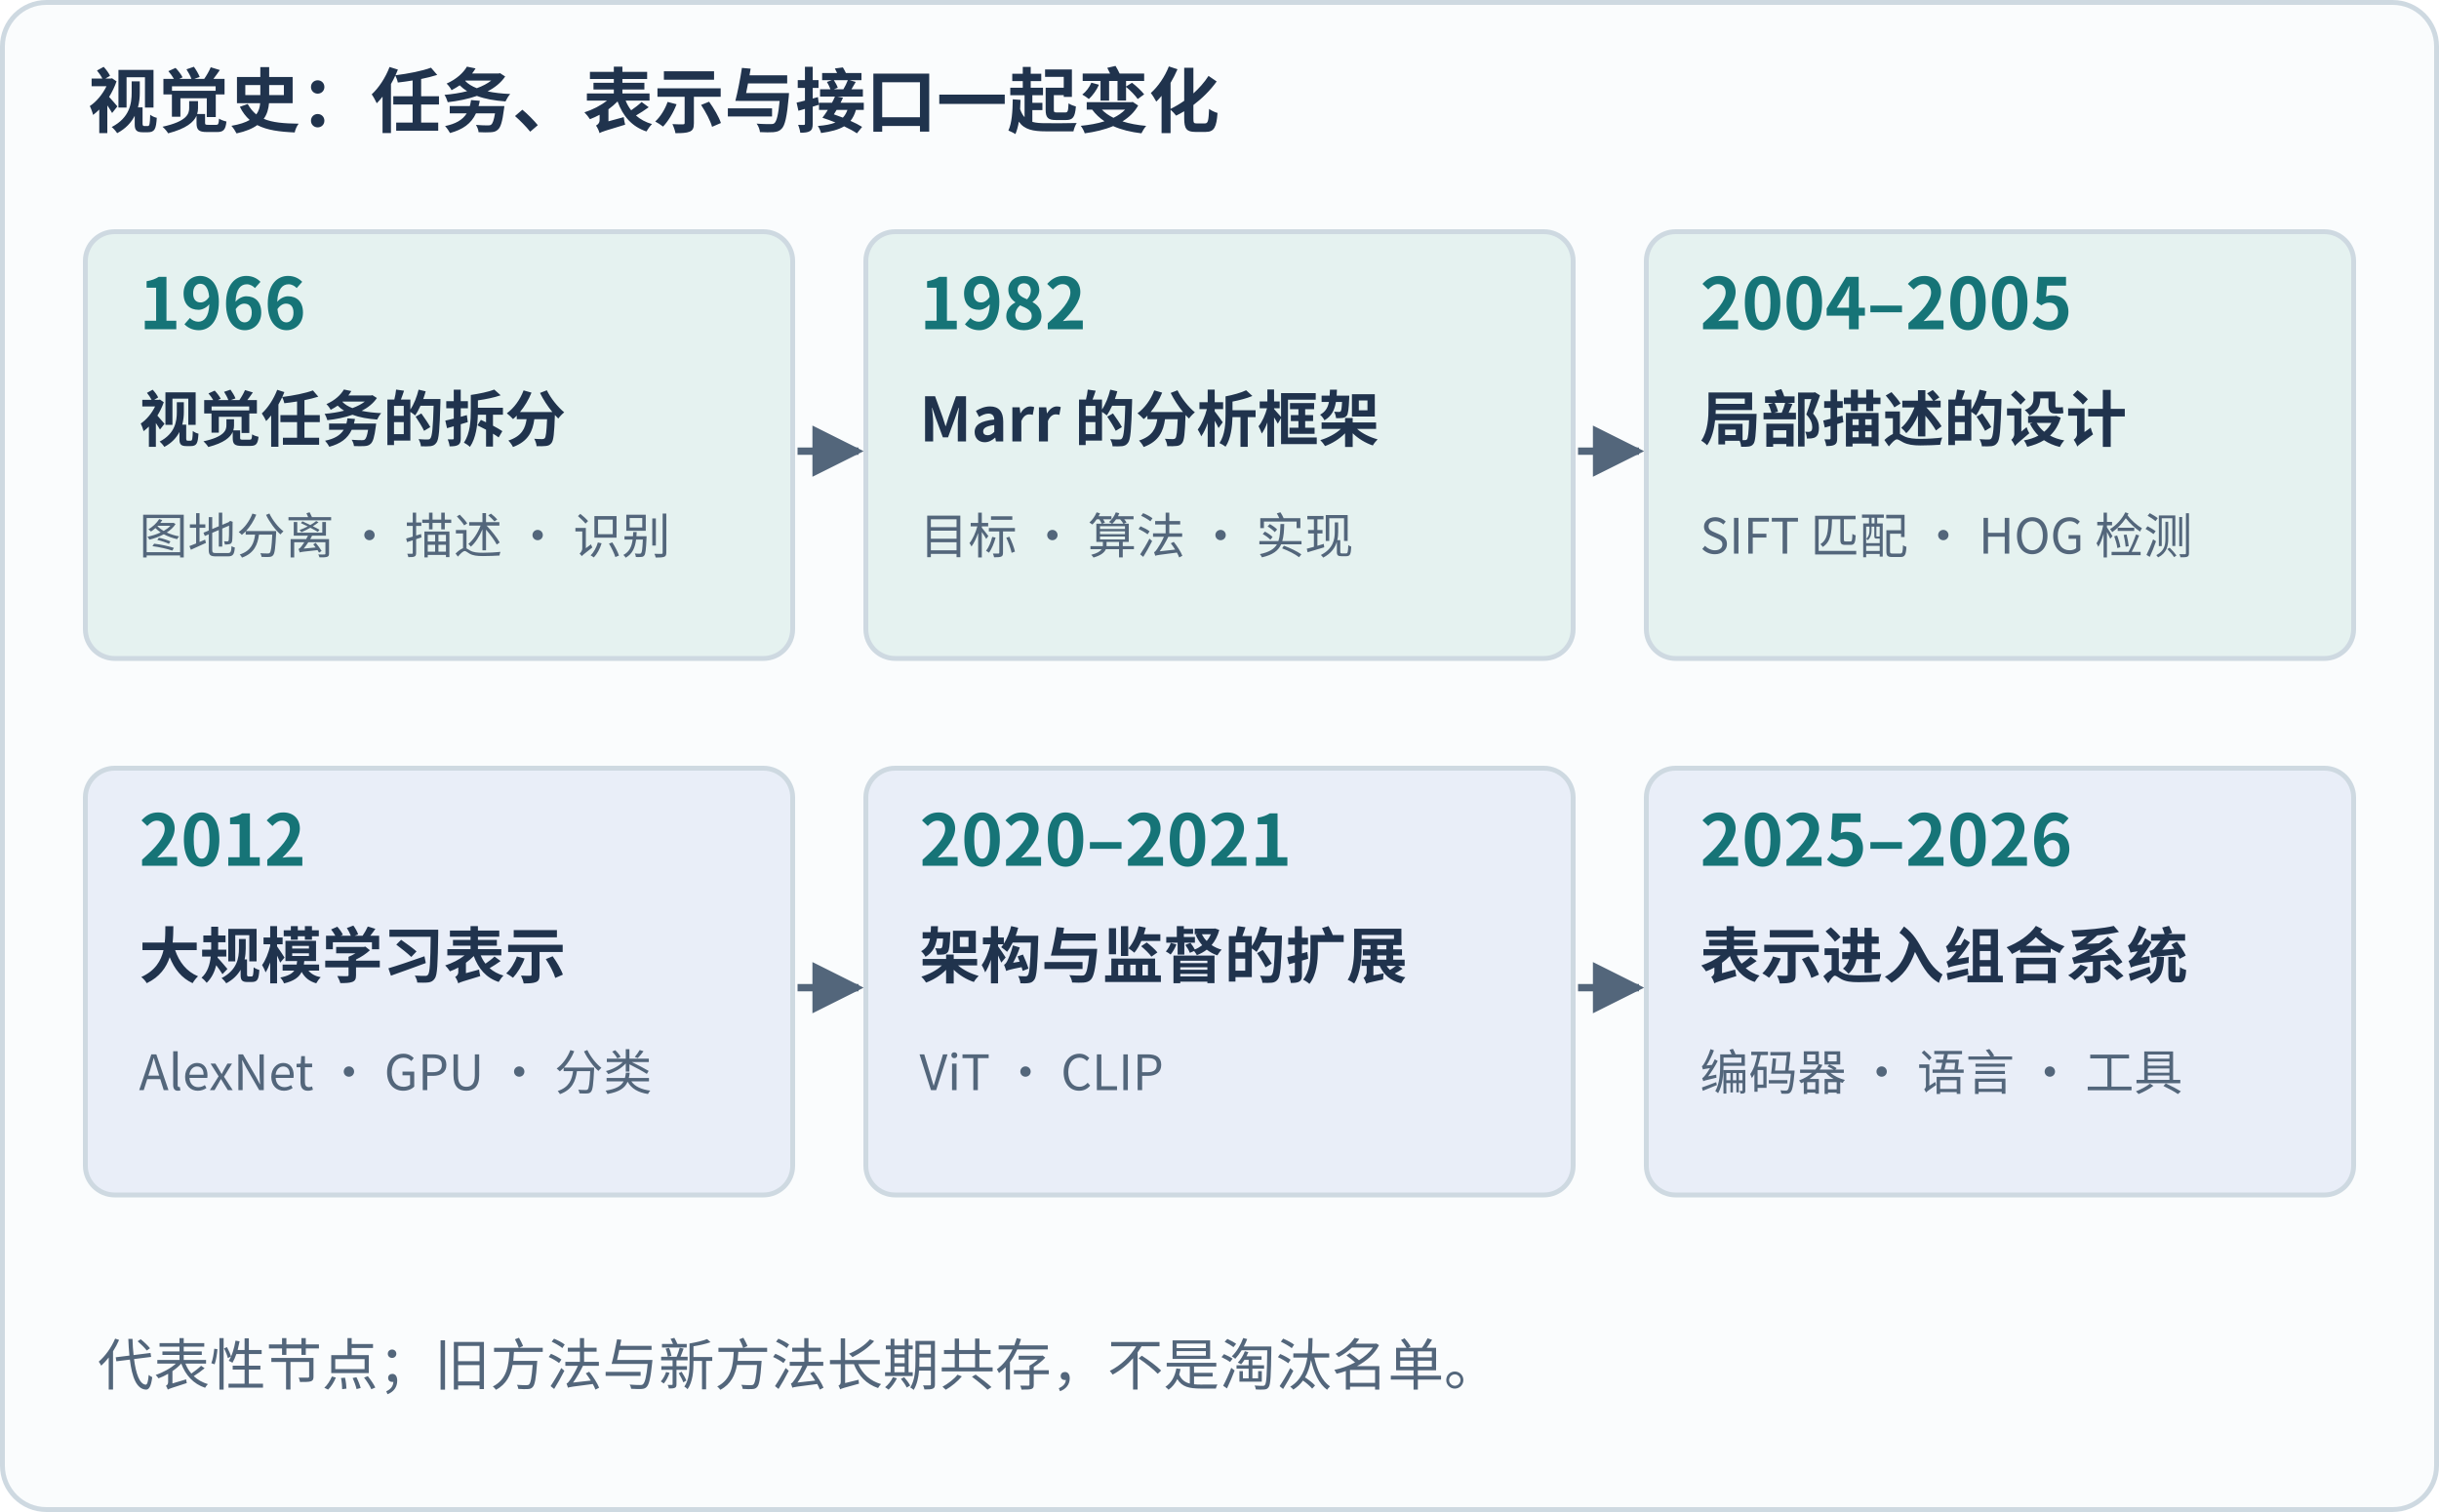
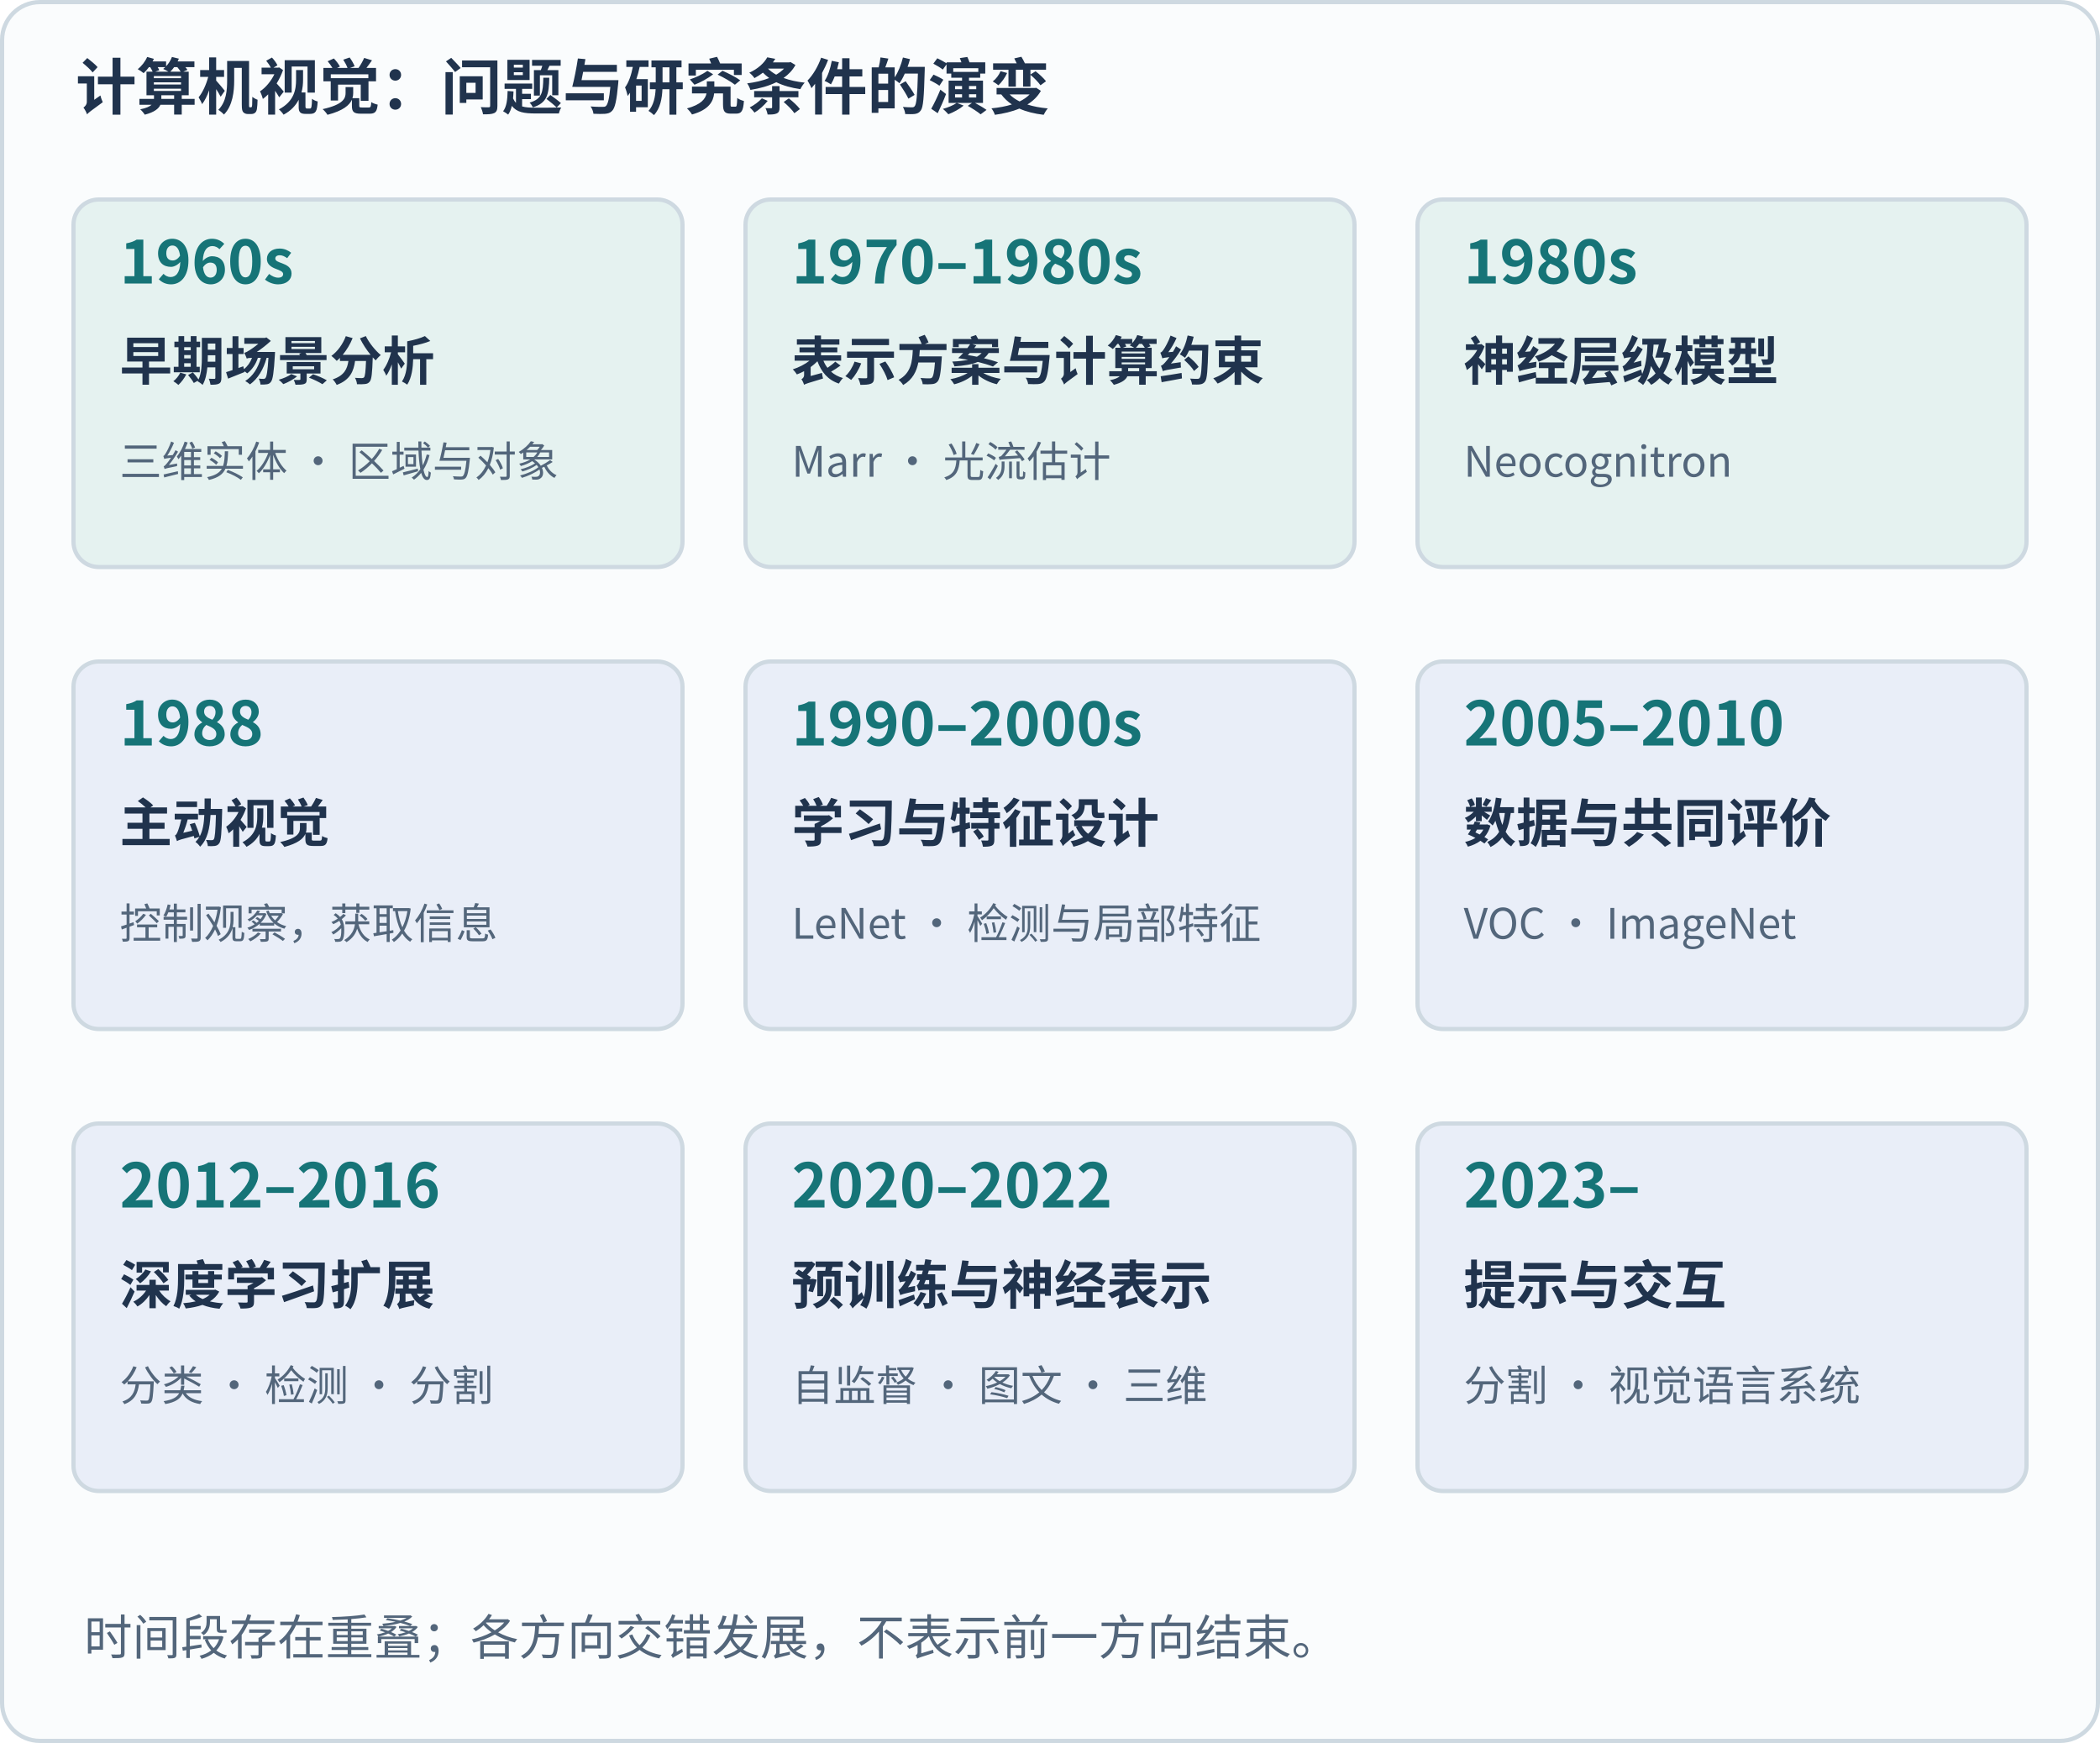
- <svg xmlns="http://www.w3.org/2000/svg" width="1000" height="620" viewBox="0 0 1000 620" role="img" aria-labelledby="title description">
+ <svg xmlns="http://www.w3.org/2000/svg" width="1000" height="830" viewBox="0 0 1000 830" role="img" aria-labelledby="title description">
  <defs>
    <marker id="arrow" viewBox="0 0 10 10" refX="9" refY="5" markerWidth="7" markerHeight="7" orient="auto-start-reverse">
      <path d="M0,0 L10,5 L0,10 Z" fill="context-stroke" />
    </marker>
  </defs>
  <g font-family="'PingFang SC','Noto Sans CJK SC',Arial,sans-serif">
-     <rect x="1" y="1" width="998" height="618" rx="18" fill="#fafcfd" stroke="#ced9e1" stroke-width="2" />
+     <rect x="1" y="1" width="998" height="828" rx="18" fill="#fafcfd" stroke="#ced9e1" stroke-width="2" />
    <text x="36" y="52" font-size="29" fill="#20334d" text-anchor="start" font-weight="650">
-       <tspan x="36" dy="0">视觉史：任务、表示与接口一起变化</tspan>
+       <tspan x="36" dy="0">计算机视觉：问题与研究条件的演变</tspan>
    </text>
    <g id="milestone-1">
      <rect x="35" y="95" width="290" height="175" rx="12" fill="#e5f2f0" stroke="#ced9e1" stroke-width="2" />
      <text x="57" y="135" font-size="29" fill="#167477" text-anchor="start" font-weight="650">
-         <tspan x="57" dy="0">1966</tspan>
+         <tspan x="57" dy="0">1960s</tspan>
      </text>
      <text x="57" y="181" font-size="25" fill="#20334d" text-anchor="start" font-weight="600">
-         <tspan x="57" dy="0">视觉任务的拆分</tspan>
+         <tspan x="57" dy="0">早期场景分析</tspan>
      </text>
      <text x="57" y="227" font-size="20" fill="#53667b" text-anchor="start" font-weight="400">
-         <tspan x="57" dy="0">图地分离 · 描述 · 识别</tspan>
+         <tspan x="57" dy="0">三维实体 · 区域与对象</tspan>
      </text>
    </g>
-     <path d="M327,185 L352,185" fill="none" stroke="#53667b" stroke-width="3" marker-end="url(#arrow)" />
    <g id="milestone-2">
      <rect x="355" y="95" width="290" height="175" rx="12" fill="#e5f2f0" stroke="#ced9e1" stroke-width="2" />
      <text x="377" y="135" font-size="29" fill="#167477" text-anchor="start" font-weight="650">
-         <tspan x="377" dy="0">1982</tspan>
+         <tspan x="377" dy="0">1970–1980s</tspan>
      </text>
      <text x="377" y="181" font-size="25" fill="#20334d" text-anchor="start" font-weight="600">
-         <tspan x="377" dy="0">Marr 的分析框架</tspan>
+         <tspan x="377" dy="0">表示方案与计算约束</tspan>
      </text>
      <text x="377" y="227" font-size="20" fill="#53667b" text-anchor="start" font-weight="400">
-         <tspan x="377" dy="0">目标 · 算法 · 实现</tspan>
+         <tspan x="377" dy="0">Marr · 光流估计</tspan>
      </text>
    </g>
-     <path d="M647,185 L672,185" fill="none" stroke="#53667b" stroke-width="3" marker-end="url(#arrow)" />
    <g id="milestone-3">
      <rect x="675" y="95" width="290" height="175" rx="12" fill="#e5f2f0" stroke="#ced9e1" stroke-width="2" />
      <text x="697" y="135" font-size="29" fill="#167477" text-anchor="start" font-weight="650">
-         <tspan x="697" dy="0">2004–2005</tspan>
+         <tspan x="697" dy="0">1980s</tspan>
      </text>
      <text x="697" y="181" font-size="25" fill="#20334d" text-anchor="start" font-weight="600">
-         <tspan x="697" dy="0">局部描述的设计</tspan>
+         <tspan x="697" dy="0">神经层级模型</tspan>
      </text>
      <text x="697" y="227" font-size="20" fill="#53667b" text-anchor="start" font-weight="400">
-         <tspan x="697" dy="0">SIFT 匹配 · HOG 检测</tspan>
+         <tspan x="697" dy="0">Neocognitron</tspan>
      </text>
    </g>
    <g id="milestone-4">
      <rect x="35" y="315" width="290" height="175" rx="12" fill="#e9eef8" stroke="#ced9e1" stroke-width="2" />
      <text x="57" y="355" font-size="29" fill="#167477" text-anchor="start" font-weight="650">
-         <tspan x="57" dy="0">2012</tspan>
+         <tspan x="57" dy="0">1988</tspan>
      </text>
      <text x="57" y="401" font-size="25" fill="#20334d" text-anchor="start" font-weight="600">
-         <tspan x="57" dy="0">大规模学习表示</tspan>
+         <tspan x="57" dy="0">主动视觉</tspan>
      </text>
      <text x="57" y="447" font-size="20" fill="#53667b" text-anchor="start" font-weight="400">
-         <tspan x="57" dy="0">AlexNet · GPU · 分类</tspan>
+         <tspan x="57" dy="0">控制观察，获取信息</tspan>
      </text>
    </g>
-     <path d="M327,405 L352,405" fill="none" stroke="#53667b" stroke-width="3" marker-end="url(#arrow)" />
    <g id="milestone-5">
      <rect x="355" y="315" width="290" height="175" rx="12" fill="#e9eef8" stroke="#ced9e1" stroke-width="2" />
      <text x="377" y="355" font-size="29" fill="#167477" text-anchor="start" font-weight="650">
-         <tspan x="377" dy="0">2020–2021</tspan>
+         <tspan x="377" dy="0">1990–2000s</tspan>
      </text>
      <text x="377" y="401" font-size="25" fill="#20334d" text-anchor="start" font-weight="600">
-         <tspan x="377" dy="0">架构与监督的扩展</tspan>
+         <tspan x="377" dy="0">学习与特征设计</tspan>
      </text>
      <text x="377" y="447" font-size="20" fill="#53667b" text-anchor="start" font-weight="400">
-         <tspan x="377" dy="0">ViT · CLIP</tspan>
+         <tspan x="377" dy="0">LeNet · 检测与局部特征</tspan>
      </text>
    </g>
-     <path d="M647,405 L672,405" fill="none" stroke="#53667b" stroke-width="3" marker-end="url(#arrow)" />
    <g id="milestone-6">
      <rect x="675" y="315" width="290" height="175" rx="12" fill="#e9eef8" stroke="#ced9e1" stroke-width="2" />
      <text x="697" y="355" font-size="29" fill="#167477" text-anchor="start" font-weight="650">
-         <tspan x="697" dy="0">2025–2026</tspan>
+         <tspan x="697" dy="0">2005–2010</tspan>
      </text>
      <text x="697" y="401" font-size="25" fill="#20334d" text-anchor="start" font-weight="600">
-         <tspan x="697" dy="0">表示进入组合系统</tspan>
+         <tspan x="697" dy="0">数据与共同评价</tspan>
      </text>
      <text x="697" y="447" font-size="20" fill="#53667b" text-anchor="start" font-weight="400">
-         <tspan x="697" dy="0">编码器 · 语言 · 工具</tspan>
+         <tspan x="697" dy="0">VOC · ImageNet</tspan>
      </text>
    </g>
-     <text x="40" y="568" font-size="23" fill="#53667b" text-anchor="start" font-weight="400">
-       <tspan x="40" dy="0">代表性节点；旧方法与新方法长期共存，不是淘汰名单。</tspan>
+     <g id="milestone-7">
+       <rect x="35" y="535" width="290" height="175" rx="12" fill="#e9eef8" stroke="#ced9e1" stroke-width="2" />
+       <text x="57" y="575" font-size="29" fill="#167477" text-anchor="start" font-weight="650">
+         <tspan x="57" dy="0">2012–2016</tspan>
+       </text>
+       <text x="57" y="621" font-size="25" fill="#20334d" text-anchor="start" font-weight="600">
+         <tspan x="57" dy="0">深度学习扩展</tspan>
+       </text>
+       <text x="57" y="667" font-size="20" fill="#53667b" text-anchor="start" font-weight="400">
+         <tspan x="57" dy="0">分类 · 检测 · 分割</tspan>
+       </text>
+     </g>
+     <g id="milestone-8">
+       <rect x="355" y="535" width="290" height="175" rx="12" fill="#e9eef8" stroke="#ced9e1" stroke-width="2" />
+       <text x="377" y="575" font-size="29" fill="#167477" text-anchor="start" font-weight="650">
+         <tspan x="377" dy="0">2020–2022</tspan>
+       </text>
+       <text x="377" y="621" font-size="25" fill="#20334d" text-anchor="start" font-weight="600">
+         <tspan x="377" dy="0">预训练与神经表示</tspan>
+       </text>
+       <text x="377" y="667" font-size="20" fill="#53667b" text-anchor="start" font-weight="400">
+         <tspan x="377" dy="0">自监督 · 图文 · 三维</tspan>
+       </text>
+     </g>
+     <g id="milestone-9">
+       <rect x="675" y="535" width="290" height="175" rx="12" fill="#e9eef8" stroke="#ced9e1" stroke-width="2" />
+       <text x="697" y="575" font-size="29" fill="#167477" text-anchor="start" font-weight="650">
+         <tspan x="697" dy="0">2023–</tspan>
+       </text>
+       <text x="697" y="621" font-size="25" fill="#20334d" text-anchor="start" font-weight="600">
+         <tspan x="697" dy="0">提示与交互</tspan>
+       </text>
+       <text x="697" y="667" font-size="20" fill="#53667b" text-anchor="start" font-weight="400">
+         <tspan x="697" dy="0">分割 · 视觉语言系统</tspan>
+       </text>
+     </g>
+     <text x="40" y="788" font-size="23" fill="#53667b" text-anchor="start" font-weight="400">
+       <tspan x="40" dy="0">时间段存在重叠；各方向交错发展，不表示前一方向结束。</tspan>
    </text>
  </g>
</svg>
